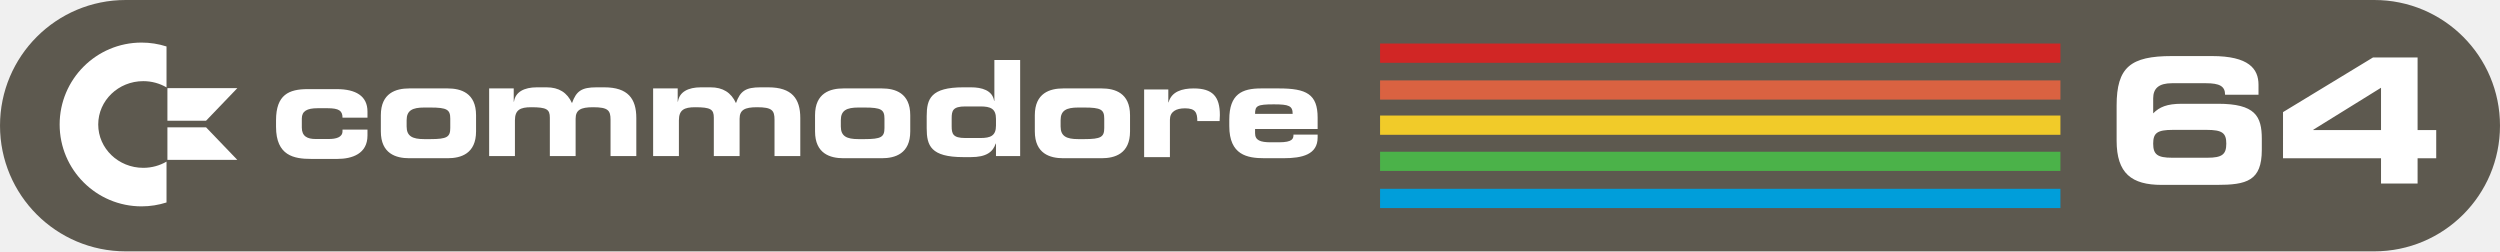
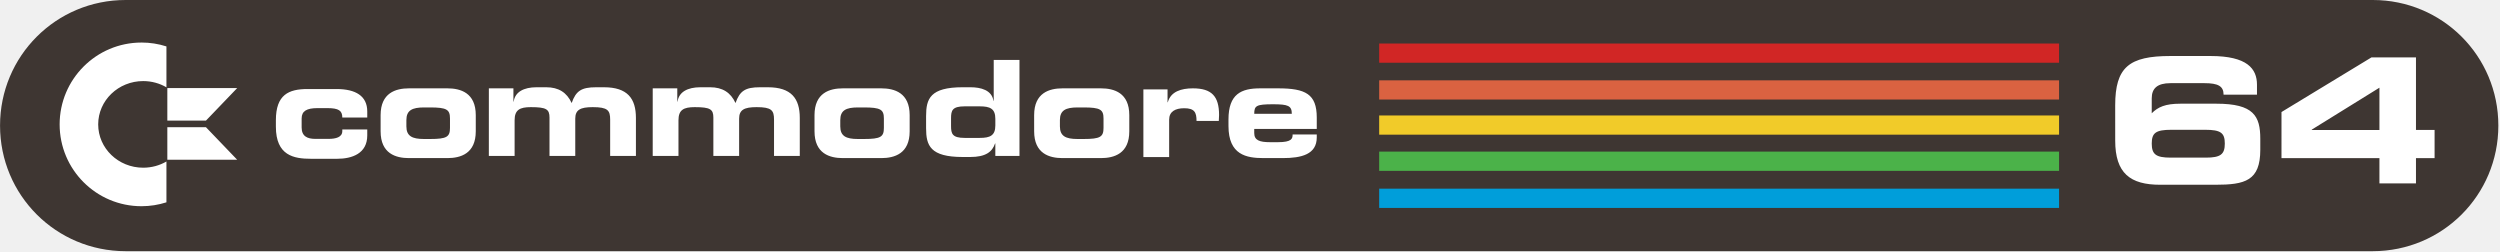
- <svg xmlns="http://www.w3.org/2000/svg" height="156.104" viewBox="0 0 310.545 31.221" width="1552.725">
-   <rect fill="#5d594f" height="31.221" rx="15.61" ry="15.61" width="310.545" />
-   <path d="M171.429 23.455h84.513v2.39H171.43z" fill="#009eda" />
-   <path d="M171.429 18.847h84.513v2.39H171.43z" fill="#4bb249" />
-   <path d="M171.429 14.352h84.513v2.39H171.43z" fill="#f1cb29" />
-   <path d="M171.429 9.984h84.513v2.39H171.43z" fill="#da6241" />
-   <path d="M171.429 5.407h84.513v2.39H171.43z" fill="#d12625" />
-   <g fill="#fff">
-     <g stroke-width="1.368">
-       <path d="M17.584 5.289c-5.618 0-10.176 4.557-10.176 10.175s4.558 10.17 10.176 10.17c1.08 0 2.123-.172 3.1-.484v-5.075c-.844.49-1.83.773-2.889.773-3.09 0-5.595-2.41-5.595-5.384 0-2.973 2.504-5.384 5.595-5.384 1.058 0 2.045.283 2.889.774V5.772a10.17 10.17 0 0 0-3.1-.483z" />
-       <g stroke-width="1.194">
-         <path d="M20.795 10.951h8.683l-3.883 4.045h-4.8zM20.795 19.86h8.683l-3.883-4.045h-4.8z" />
-       </g>
-     </g>
-     <g stroke-linecap="round" stroke-width=".265">
-       <path d="M269.822 19.594c-1.838 0-2.357-.411-2.357-1.752 0-1.32.497-1.709 2.443-1.709h4.196c1.946 0 2.443.39 2.443 1.709 0 1.34-.519 1.752-2.357 1.752zm-6.899-2.12c0 4.066 1.86 5.493 5.601 5.493h6.834c3.72 0 5.6-.497 5.6-4.347v-1.362c0-2.833-.82-4.368-5.449-4.368h-4.476c-1.882 0-2.79.41-3.568 1.19v-1.86c0-1.233.692-1.882 2.335-1.882h4.217c1.687 0 2.379.368 2.379 1.427h4.152v-1.232c0-1.99-1.211-3.569-5.774-3.569h-4.995c-5.126 0-6.856 1.384-6.856 6.142zM283.592 19.658h12.175v3.136h4.542v-3.136h2.314v-3.503h-2.314V7.137h-5.536l-11.18 6.79zm12.175-8.758v5.255h-8.412v-.043z" />
-     </g>
-     <g stroke-linecap="round" stroke-width=".265">
-       <path d="M34.288 15.75c0 3.594 2.235 3.99 4.354 3.99h3.269c1.835 0 3.736-.643 3.736-2.901v-.742h-3.102v.198c0 .774-.818.972-1.718.972h-1.635c-1 0-1.701-.33-1.701-1.417v-1.121c0-.923.634-1.286 1.968-1.286h1.234c1.401 0 1.852.313 1.852 1.17h3.102v-.758c0-1.928-1.45-2.785-3.82-2.785h-3.602c-2.335 0-3.937.692-3.937 3.873zM47.307 16.324c0 2.77 1.885 3.33 3.52 3.33h4.787c1.635 0 3.52-.56 3.52-3.33v-2.01c0-2.77-1.885-3.33-3.52-3.33h-4.787c-1.635 0-3.52.56-3.52 3.33zm3.203-1.4c0-1.204.717-1.567 2.185-1.567h.767c2.069 0 2.469.264 2.469 1.385v1.154c0 1.12-.4 1.384-2.469 1.384h-.767c-1.468 0-2.185-.363-2.185-1.566zM60.76 19.385h3.203v-4.433c0-1.302.65-1.632 2.018-1.632 1.935 0 2.319.264 2.319 1.302v4.763h3.202v-4.631c0-1.104.634-1.434 2.169-1.434 1.868 0 2.168.395 2.168 1.55v4.515h3.202v-4.73c0-2.406-1.05-3.807-3.97-3.807h-.983c-1.819 0-2.502.445-3.036 1.961-.6-1.319-1.635-1.961-3.153-1.961h-1.217c-1.568 0-2.67.576-2.836 1.78h-.033v-1.649H60.76zM81.13 19.385h3.202v-4.433c0-1.302.65-1.632 2.018-1.632 1.935 0 2.319.264 2.319 1.302v4.763h3.202v-4.631c0-1.104.634-1.434 2.169-1.434 1.868 0 2.168.395 2.168 1.55v4.515h3.202v-4.73c0-2.406-1.05-3.807-3.97-3.807h-.983c-1.818 0-2.502.445-3.036 1.961-.6-1.319-1.635-1.961-3.153-1.961h-1.217c-1.568 0-2.669.576-2.836 1.78h-.033v-1.649h-3.053zM118.214 14.688c0-.94.15-1.467 1.685-1.467h1.885c1.268 0 1.935.28 1.935 1.55v.823c0 1.27-.667 1.55-1.935 1.55h-1.885c-1.534 0-1.685-.528-1.685-1.467zm-3.102 1.253c0 2.142.5 3.576 4.554 3.576h.934c1.934 0 2.735-.643 3.085-1.681h.034v1.55h3.002V7.451h-3.202v5.077h-.034c-.2-1.319-1.551-1.681-2.869-1.681h-.95c-4.054 0-4.554 1.434-4.554 3.576zM101.243 16.324c0 2.77 1.885 3.33 3.52 3.33h4.786c1.635 0 3.52-.56 3.52-3.33v-2.01c0-2.77-1.885-3.33-3.52-3.33h-4.787c-1.634 0-3.52.56-3.52 3.33zm3.202-1.4c0-1.204.717-1.567 2.185-1.567h.768c2.068 0 2.468.264 2.468 1.385v1.154c0 1.12-.4 1.384-2.468 1.384h-.768c-1.468 0-2.185-.363-2.185-1.566zM128.544 16.324c0 2.77 1.885 3.33 3.52 3.33h4.786c1.635 0 3.52-.56 3.52-3.33v-2.01c0-2.77-1.885-3.33-3.52-3.33h-4.787c-1.634 0-3.52.56-3.52 3.33zm3.202-1.4c0-1.204.718-1.567 2.185-1.567h.768c2.068 0 2.468.264 2.468 1.385v1.154c0 1.12-.4 1.384-2.468 1.384h-.768c-1.467 0-2.185-.363-2.185-1.566zM142.122 19.522h3.203v-4.648c0-1.006.767-1.418 1.868-1.418 1.284 0 1.535.511 1.535 1.582h2.768c.017-.296.034-.527.034-.741 0-2.324-.918-3.313-3.253-3.313-1.45 0-2.752.395-3.119 1.73h-.033v-1.598h-3.003zM152.7 15.665c0 3.593 2.234 3.988 4.353 3.988h2.401c2.319 0 4.22-.461 4.22-2.57v-.363h-3.002c0 .494-.083.956-1.818.956h-.984c-1.335 0-1.968-.248-1.968-1.138v-.51h7.772V14.61c0-2.917-1.4-3.626-4.803-3.626h-2.235c-2.336 0-3.937.692-3.937 3.873zm3.202-1.517c0-1.005.25-1.186 2.335-1.186 1.868 0 2.335.181 2.335 1.186z" />
-     </g>
+ <svg xmlns="http://www.w3.org/2000/svg" width="1552.7" height="156.1" version="1.1" viewBox="0 0 310.54 31.221" xml:space="preserve">
+   <path d="m15.6 0h279.14c8.642 0 15.6 6.957 15.6 15.6v9.99e-4c0 8.642-6.957 15.6-15.6 15.6h-279.14c-8.642 0-15.6-6.957-15.6-15.6v-9.99e-4c0-8.642 6.957-15.6 15.6-15.6z" fill="#3e3632" />
+   <path d="m17.572 5.285c-5.614 0-10.169 4.554-10.169 10.168 0 5.614 4.555 10.163 10.169 10.163 1.079 0 2.122-0.172 3.098-0.484v-5.072c-0.843 0.49-1.829 0.772-2.887 0.772-3.088 0-5.591-2.408-5.591-5.38 0-2.971 2.502-5.38 5.591-5.38 1.057 0 2.044 0.283 2.887 0.773v-5.079c-1.002-0.32-2.047-0.483-3.098-0.483m3.209 5.658h8.677l-3.88 4.042h-4.797zm0 8.903h8.677l-3.88-4.042h-4.797zm13.484-4.107c0 3.592 2.233 3.987 4.351 3.987h3.267c1.834 0 3.733-0.643 3.733-2.899v-0.742h-3.1v0.198c0 0.773-0.817 0.971-1.717 0.971h-1.634c-0.999 0-1.7-0.33-1.7-1.416v-1.12c0-0.922 0.634-1.285 1.967-1.285h1.233c1.4 0 1.851 0.313 1.851 1.169h3.1v-0.757c0-1.927-1.449-2.783-3.817-2.783h-3.6c-2.333 0-3.934 0.692-3.934 3.87zm13.01 0.574c0 2.768 1.884 3.328 3.518 3.328h4.784c1.634 0 3.518-0.56 3.518-3.328v-2.009c0-2.768-1.884-3.328-3.518-3.328h-4.784c-1.634 0-3.518 0.56-3.518 3.328zm3.201-1.399c0-1.203 0.717-1.566 2.183-1.566h0.766c2.068 0 2.467 0.264 2.467 1.384v1.153c0 1.119-0.4 1.383-2.467 1.383h-0.766c-1.467 0-2.183-0.363-2.183-1.565zm10.243 4.458h3.201v-4.43c0-1.301 0.65-1.631 2.017-1.631 1.934 0 2.317 0.264 2.317 1.301v4.76h3.2v-4.628c0-1.103 0.634-1.433 2.168-1.433 1.867 0 2.167 0.395 2.167 1.549v4.512h3.2v-4.727c0-2.404-1.049-3.804-3.967-3.804h-0.982c-1.818 0-2.5 0.445-3.034 1.96-0.6-1.318-1.634-1.96-3.151-1.96h-1.216c-1.567 0-2.668 0.576-2.834 1.779h-0.033v-1.648h-3.051zm20.356 0h3.2v-4.43c0-1.301 0.65-1.631 2.017-1.631 1.934 0 2.317 0.264 2.317 1.301v4.76h3.2v-4.628c0-1.103 0.634-1.433 2.168-1.433 1.867 0 2.167 0.395 2.167 1.549v4.512h3.2v-4.727c0-2.404-1.049-3.804-3.967-3.804h-0.982c-1.817 0-2.5 0.445-3.034 1.96-0.6-1.318-1.634-1.96-3.151-1.96h-1.216c-1.567 0-2.667 0.576-2.834 1.779h-0.033v-1.648h-3.051zm37.059-4.694c0-0.939 0.15-1.466 1.684-1.466h1.884c1.267 0 1.934 0.28 1.934 1.549v0.822c0 1.269-0.667 1.549-1.934 1.549h-1.884c-1.533 0-1.684-0.528-1.684-1.466zm-3.1 1.252c0 2.141 0.5 3.574 4.551 3.574h0.933c1.933 0 2.733-0.643 3.083-1.68h0.034v1.549h3v-11.927h-3.2v5.074h-0.034c-0.2-1.318-1.55-1.68-2.867-1.68h-0.949c-4.051 0-4.551 1.433-4.551 3.574zm-13.86 0.383c0 2.768 1.884 3.328 3.518 3.328h4.783c1.634 0 3.518-0.56 3.518-3.328v-2.009c0-2.768-1.884-3.328-3.518-3.328h-4.784c-1.633 0-3.518 0.56-3.518 3.328zm3.2-1.399c0-1.203 0.717-1.566 2.184-1.566h0.767c2.067 0 2.466 0.264 2.466 1.384v1.153c0 1.119-0.4 1.383-2.466 1.383h-0.767c-1.467 0-2.184-0.363-2.184-1.565zm24.083 1.399c0 2.768 1.884 3.328 3.518 3.328h4.783c1.634 0 3.518-0.56 3.518-3.328v-2.009c0-2.768-1.884-3.328-3.518-3.328h-4.784c-1.633 0-3.518 0.56-3.518 3.328zm3.2-1.399c0-1.203 0.718-1.566 2.184-1.566h0.767c2.067 0 2.466 0.264 2.466 1.384v1.153c0 1.119-0.4 1.383-2.466 1.383h-0.767c-1.466 0-2.184-0.363-2.184-1.565zm10.369 4.595h3.201v-4.645c0-1.005 0.766-1.417 1.867-1.417 1.283 0 1.534 0.511 1.534 1.581h2.766c0.017-0.296 0.034-0.527 0.034-0.741 0-2.322-0.917-3.311-3.251-3.311-1.449 0-2.75 0.395-3.117 1.729h-0.033v-1.597h-3.001zm10.571-3.854c0 3.591 2.232 3.985 4.35 3.985h2.399c2.317 0 4.217-0.461 4.217-2.568v-0.363h-3c0 0.494-0.083 0.955-1.817 0.955h-0.983c-1.334 0-1.967-0.248-1.967-1.137v-0.51h7.767v-1.417c0-2.915-1.399-3.624-4.8-3.624h-2.233c-2.334 0-3.934 0.692-3.934 3.87zm3.2-1.516c0-1.004 0.25-1.185 2.333-1.185 1.867 0 2.333 0.181 2.333 1.185z" fill="#fff" />
+   <path d="m269.64 19.581c-1.837 0-2.355-0.411-2.355-1.751 0-1.319 0.497-1.708 2.441-1.708h4.193c1.945 0 2.441 0.39 2.441 1.708 0 1.339-0.519 1.751-2.355 1.751zm-6.894-2.119c0 4.063 1.859 5.489 5.597 5.489h6.829c3.717 0 5.596-0.497 5.596-4.344v-1.361c0-2.831-0.819-4.365-5.445-4.365h-4.473c-1.881 0-2.788 0.41-3.566 1.189v-1.859c0-1.232 0.692-1.881 2.333-1.881h4.214c1.686 0 2.377 0.368 2.377 1.426h4.149v-1.231c0-1.989-1.21-3.567-5.77-3.567h-4.992c-5.123 0-6.851 1.383-6.851 6.138zm20.655 2.183h12.167v3.134h4.539v-3.134h2.312v-3.501h-2.312v-9.012h-5.532l-11.173 6.785zm12.167-8.752v5.252h-8.406v-0.043z" fill="#fff" />
+   <g transform="scale(.99933)" stroke-width="1.001">
+     <path d="m171.43 5.407h84.513v2.39h-84.512z" fill="#d12625" />
+     <path d="m171.43 9.984h84.513v2.39h-84.512z" fill="#da6241" />
+     <path d="m171.43 14.352h84.513v2.39h-84.512z" fill="#f1cb29" />
+     <path d="m171.43 18.847h84.513v2.39h-84.512z" fill="#4bb249" />
+     <path d="m171.43 23.455h84.513v2.39h-84.512z" fill="#009eda" />
  </g>
</svg>
